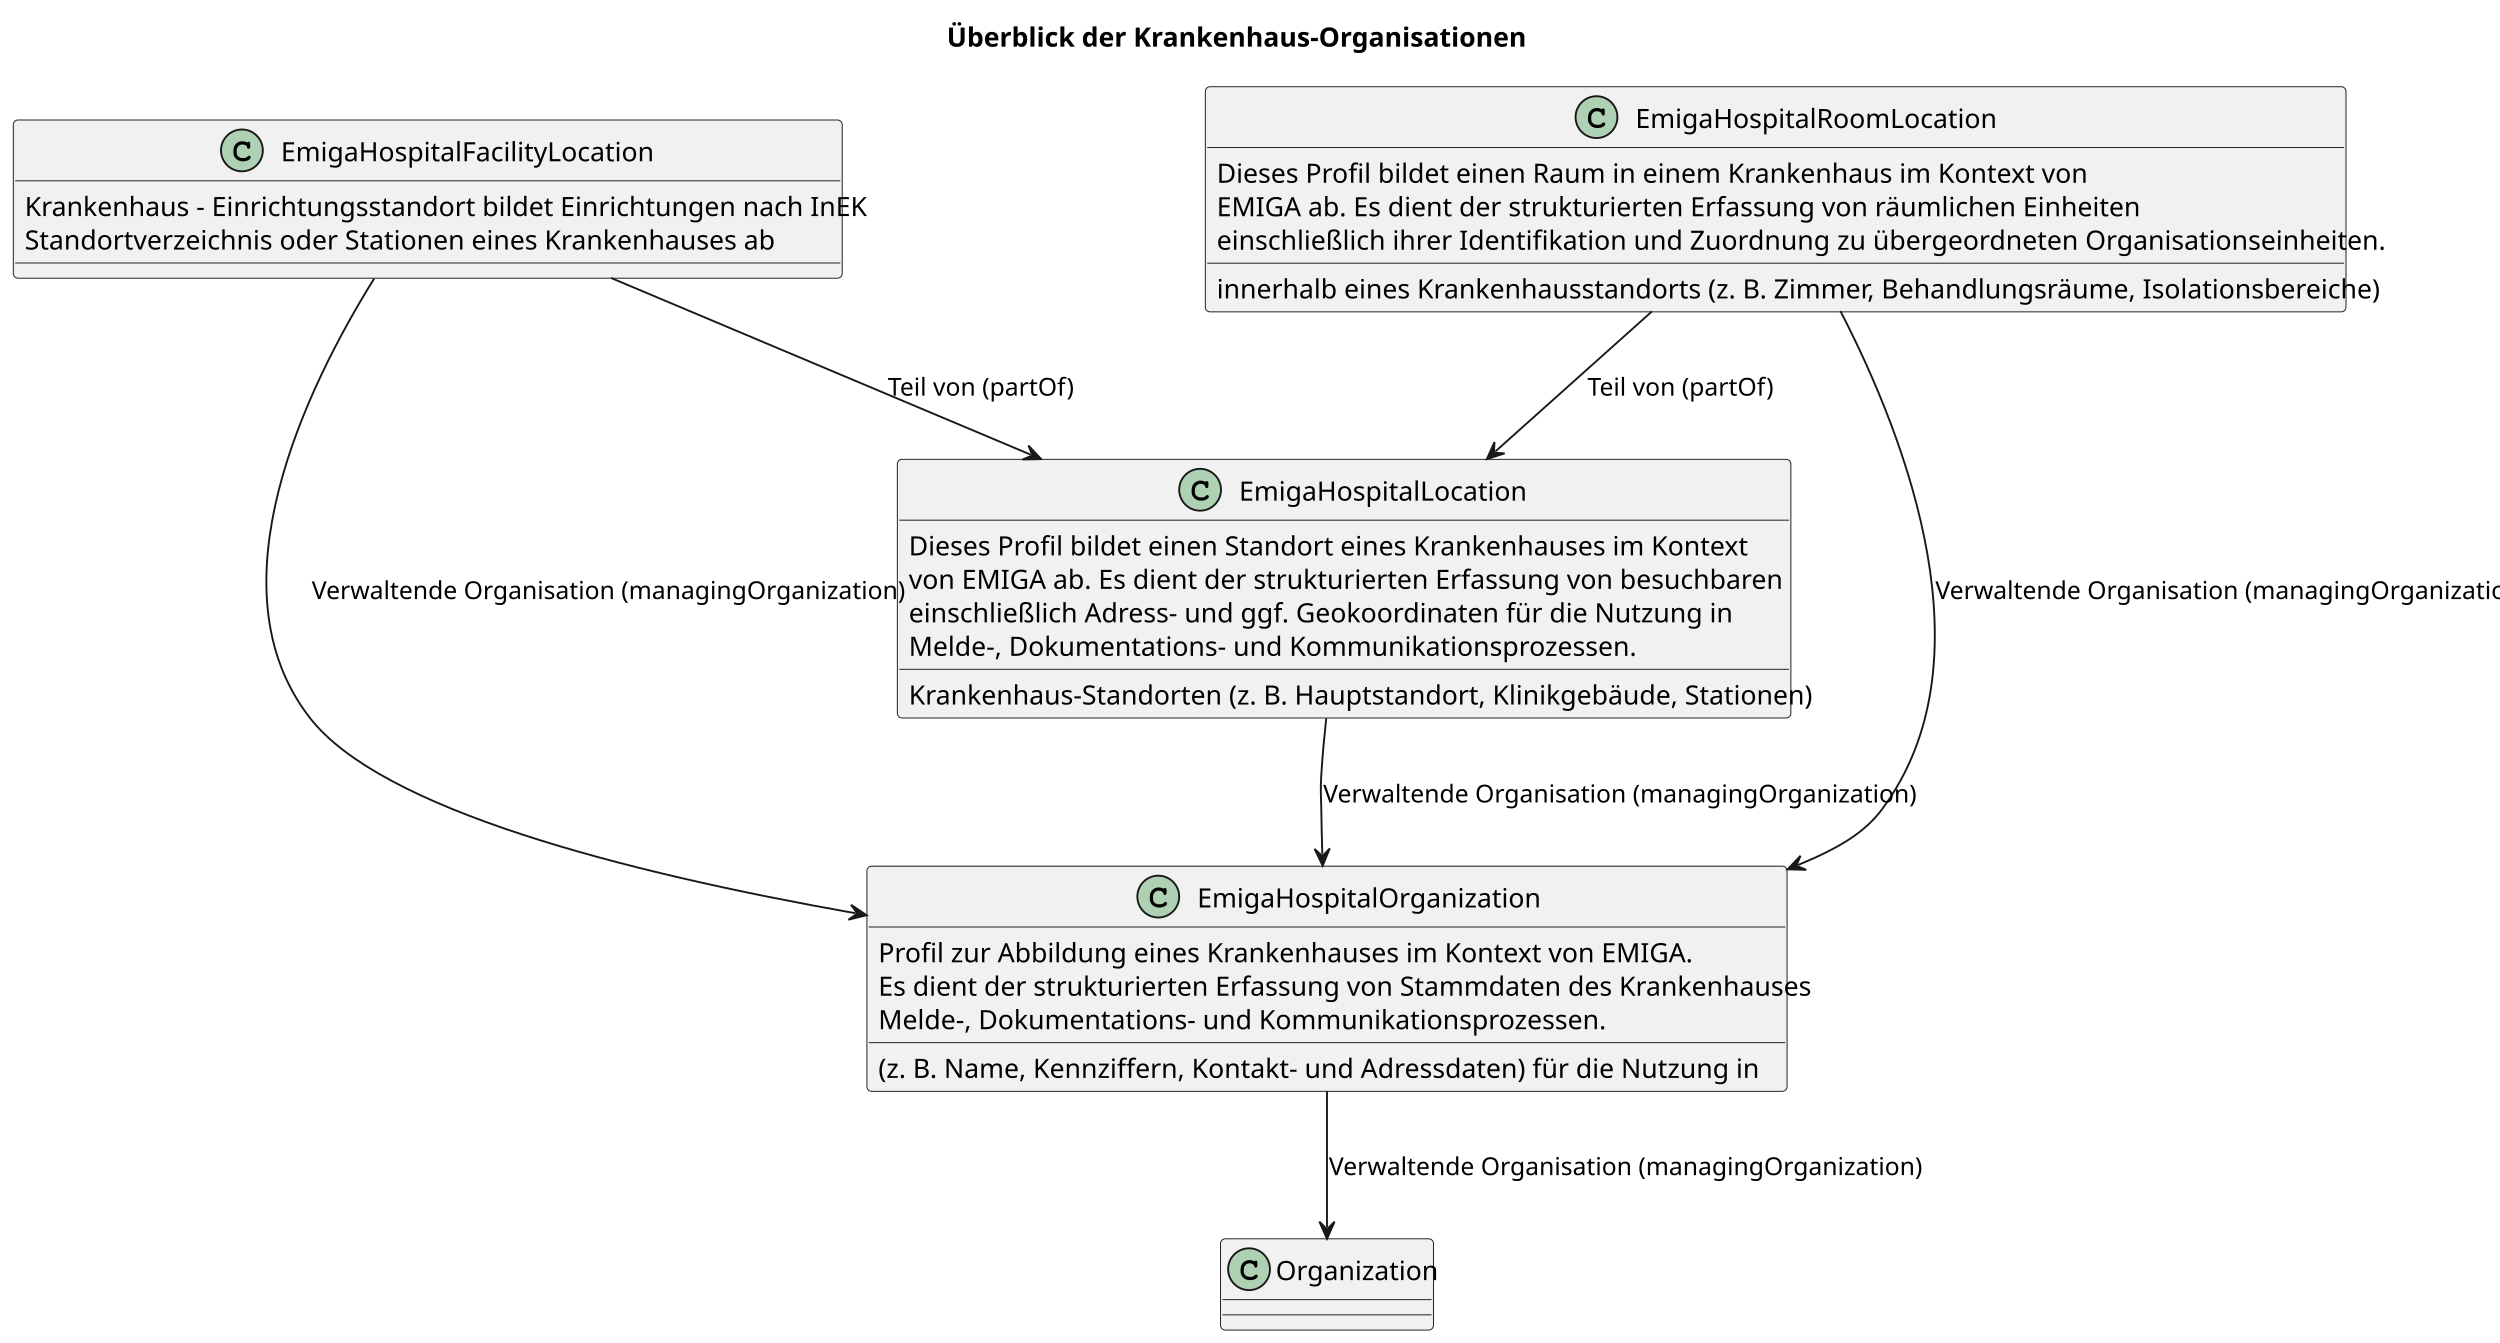
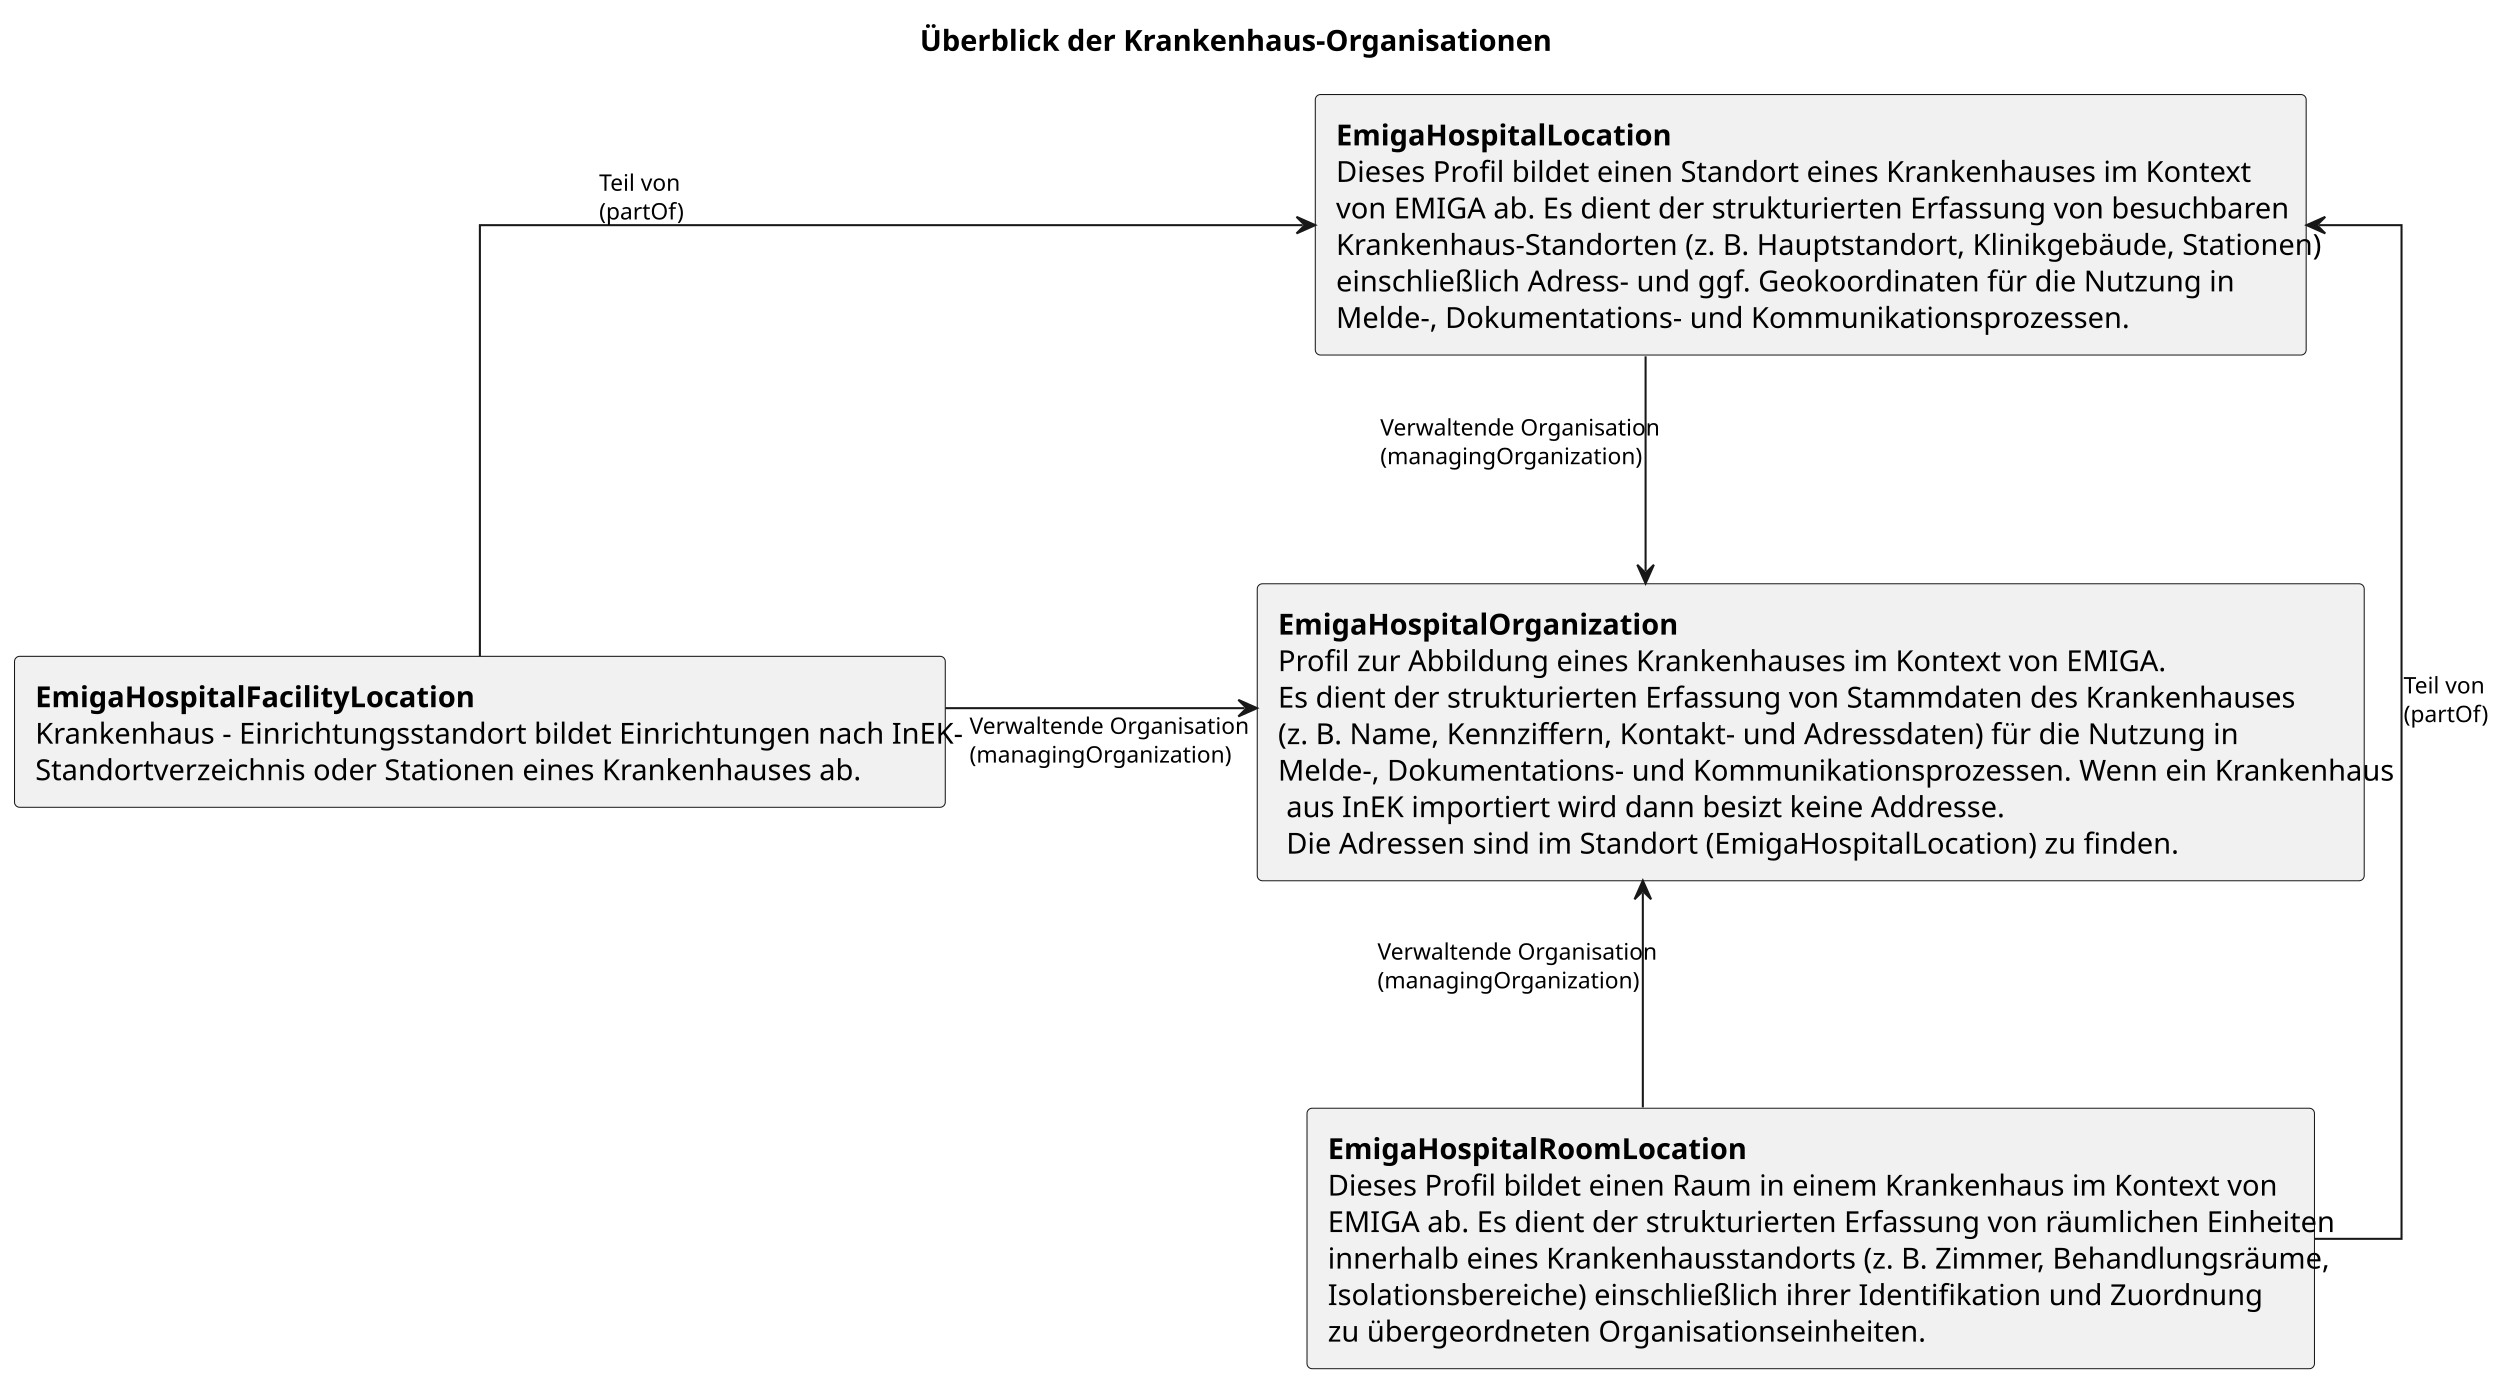
- <svg xmlns="http://www.w3.org/2000/svg" contentStyleType="text/css" height="706px" preserveAspectRatio="none" style="width:1315px;height:706px;background:#FFFFFF;" version="1.1" viewBox="0 0 1315 706" width="1315px" zoomAndPan="magnify">
+ <svg xmlns="http://www.w3.org/2000/svg" contentStyleType="text/css" height="666px" preserveAspectRatio="none" style="width:1206px;height:666px;background:#FFFFFF;" version="1.1" viewBox="0 0 1206 666" width="1206px" zoomAndPan="magnify">
  <defs />
  <g>
-     <text fill="#000000" font-family="sans-serif" font-size="14" font-weight="bold" lengthAdjust="spacing" textLength="305" x="498" y="24.533">Überblick der Krankenhaus-Organisationen</text>
+     <text fill="#000000" font-family="sans-serif" font-size="14" font-weight="bold" lengthAdjust="spacing" textLength="305" x="443.75" y="24.533">Überblick der Krankenhaus-Organisationen</text>
    <g id="elem_EmigaHospitalFacilityLocation">
-       <rect codeLine="3" fill="#F1F1F1" height="83.219" id="EmigaHospitalFacilityLocation" rx="2.5" ry="2.5" style="stroke:#181818;stroke-width:0.5;" width="436" x="7" y="63.109" />
-       <ellipse cx="127.25" cy="79.109" fill="#ADD1B2" rx="11" ry="11" style="stroke:#181818;stroke-width:1.0;" />
-       <path d="M130.016,74.984 Q130.172,74.766 130.359,74.656 Q130.547,74.547 130.766,74.547 Q131.141,74.547 131.375,74.812 Q131.609,75.062 131.609,75.672 L131.609,77.125 Q131.609,77.734 131.375,78 Q131.141,78.266 130.766,78.266 Q130.422,78.266 130.219,78.062 Q130.016,77.875 129.906,77.359 Q129.859,77 129.672,76.812 Q129.344,76.438 128.734,76.219 Q128.125,76 127.5,76 Q126.734,76 126.094,76.328 Q125.469,76.656 124.969,77.406 Q124.484,78.156 124.484,79.188 L124.484,80.281 Q124.484,81.516 125.375,82.344 Q126.266,83.156 127.859,83.156 Q128.797,83.156 129.453,82.906 Q129.844,82.75 130.266,82.312 Q130.531,82.047 130.672,81.969 Q130.828,81.891 131.031,81.891 Q131.359,81.891 131.609,82.156 Q131.875,82.406 131.875,82.75 Q131.875,83.094 131.531,83.5 Q131.031,84.078 130.234,84.406 Q129.156,84.859 127.859,84.859 Q126.344,84.859 125.141,84.234 Q124.156,83.734 123.469,82.672 Q122.781,81.594 122.781,80.312 L122.781,79.156 Q122.781,77.828 123.391,76.688 Q124.016,75.531 125.109,74.922 Q126.203,74.297 127.438,74.297 Q128.172,74.297 128.812,74.469 Q129.469,74.625 130.016,74.984 Z " fill="#000000" />
-       <text fill="#000000" font-family="sans-serif" font-size="14" lengthAdjust="spacing" textLength="187" x="147.75" y="84.838">EmigaHospitalFacilityLocation</text>
-       <line style="stroke:#181818;stroke-width:0.5;" x1="8" x2="442" y1="95.109" y2="95.109" />
-       <text fill="#000000" font-family="sans-serif" font-size="14" lengthAdjust="spacing" textLength="424" x="13" y="113.643">Krankenhaus - Einrichtungsstandort bildet Einrichtungen nach InEK</text>
-       <text fill="#000000" font-family="sans-serif" font-size="14" lengthAdjust="spacing" textLength="382" x="13" y="131.252">Standortverzeichnis oder Stationen eines Krankenhauses ab</text>
-       <line style="stroke:#181818;stroke-width:0.5;" x1="8" x2="442" y1="138.328" y2="138.328" />
+       <rect fill="#F1F1F1" height="72.828" rx="2.5" ry="2.5" style="stroke:#181818;stroke-width:0.5;" width="449" x="7" y="316.609" />
+       <text fill="#000000" font-family="sans-serif" font-size="14" font-weight="bold" lengthAdjust="spacing" textLength="208" x="17" y="341.143">EmigaHospitalFacilityLocation</text>
+       <text fill="#000000" font-family="sans-serif" font-size="14" lengthAdjust="spacing" textLength="429" x="17" y="358.752">Krankenhaus - Einrichtungsstandort bildet Einrichtungen nach InEK-</text>
+       <text fill="#000000" font-family="sans-serif" font-size="14" lengthAdjust="spacing" textLength="386" x="17" y="376.361">Standortverzeichnis oder Stationen eines Krankenhauses ab.</text>
    </g>
    <g id="elem_EmigaHospitalLocation">
-       <rect codeLine="7" fill="#F1F1F1" height="136.047" id="EmigaHospitalLocation" rx="2.5" ry="2.5" style="stroke:#181818;stroke-width:0.5;" width="470" x="472" y="241.609" />
-       <ellipse cx="631.25" cy="257.609" fill="#ADD1B2" rx="11" ry="11" style="stroke:#181818;stroke-width:1.0;" />
-       <path d="M634.016,253.484 Q634.172,253.266 634.359,253.156 Q634.547,253.047 634.766,253.047 Q635.141,253.047 635.375,253.312 Q635.609,253.562 635.609,254.172 L635.609,255.625 Q635.609,256.234 635.375,256.5 Q635.141,256.766 634.766,256.766 Q634.422,256.766 634.219,256.562 Q634.016,256.375 633.906,255.859 Q633.859,255.5 633.672,255.312 Q633.344,254.938 632.734,254.719 Q632.125,254.5 631.5,254.5 Q630.734,254.5 630.094,254.828 Q629.469,255.156 628.969,255.906 Q628.484,256.656 628.484,257.688 L628.484,258.781 Q628.484,260.016 629.375,260.844 Q630.266,261.656 631.859,261.656 Q632.797,261.656 633.453,261.406 Q633.844,261.25 634.266,260.812 Q634.531,260.547 634.672,260.469 Q634.828,260.391 635.031,260.391 Q635.359,260.391 635.609,260.656 Q635.875,260.906 635.875,261.25 Q635.875,261.594 635.531,262 Q635.031,262.578 634.234,262.906 Q633.156,263.359 631.859,263.359 Q630.344,263.359 629.141,262.734 Q628.156,262.234 627.469,261.172 Q626.781,260.094 626.781,258.812 L626.781,257.656 Q626.781,256.328 627.391,255.188 Q628.016,254.031 629.109,253.422 Q630.203,252.797 631.438,252.797 Q632.172,252.797 632.812,252.969 Q633.469,253.125 634.016,253.484 Z " fill="#000000" />
-       <text fill="#000000" font-family="sans-serif" font-size="14" lengthAdjust="spacing" textLength="143" x="651.75" y="263.338">EmigaHospitalLocation</text>
-       <line style="stroke:#181818;stroke-width:0.5;" x1="473" x2="941" y1="273.609" y2="273.609" />
-       <text fill="#000000" font-family="sans-serif" font-size="14" lengthAdjust="spacing" textLength="424" x="478" y="292.143">Dieses Profil bildet einen Standort eines Krankenhauses im Kontext</text>
-       <text fill="#000000" font-family="sans-serif" font-size="14" lengthAdjust="spacing" textLength="444" x="478" y="309.752">von EMIGA ab. Es dient der strukturierten Erfassung von besuchbaren</text>
-       <text fill="#000000" font-family="sans-serif" font-size="14" lengthAdjust="spacing" textLength="414" x="478" y="327.361">einschließlich Adress- und ggf. Geokoordinaten für die Nutzung in</text>
-       <text fill="#000000" font-family="sans-serif" font-size="14" lengthAdjust="spacing" textLength="362" x="478" y="344.971">Melde-, Dokumentations- und Kommunikationsprozessen.</text>
-       <line style="stroke:#181818;stroke-width:0.5;" x1="473" x2="941" y1="352.047" y2="352.047" />
-       <text fill="#000000" font-family="sans-serif" font-size="14" lengthAdjust="spacing" textLength="458" x="478" y="370.58">Krankenhaus-Standorten (z. B. Hauptstandort, Klinikgebäude, Stationen)</text>
+       <rect fill="#F1F1F1" height="125.656" rx="2.5" ry="2.5" style="stroke:#181818;stroke-width:0.5;" width="478" x="634.5" y="45.609" />
+       <text fill="#000000" font-family="sans-serif" font-size="14" font-weight="bold" lengthAdjust="spacing" textLength="159" x="644.5" y="70.143">EmigaHospitalLocation</text>
+       <text fill="#000000" font-family="sans-serif" font-size="14" lengthAdjust="spacing" textLength="424" x="644.5" y="87.752">Dieses Profil bildet einen Standort eines Krankenhauses im Kontext</text>
+       <text fill="#000000" font-family="sans-serif" font-size="14" lengthAdjust="spacing" textLength="444" x="644.5" y="105.361">von EMIGA ab. Es dient der strukturierten Erfassung von besuchbaren</text>
+       <text fill="#000000" font-family="sans-serif" font-size="14" lengthAdjust="spacing" textLength="458" x="644.5" y="122.971">Krankenhaus-Standorten (z. B. Hauptstandort, Klinikgebäude, Stationen)</text>
+       <text fill="#000000" font-family="sans-serif" font-size="14" lengthAdjust="spacing" textLength="414" x="644.5" y="140.58">einschließlich Adress- und ggf. Geokoordinaten für die Nutzung in</text>
+       <text fill="#000000" font-family="sans-serif" font-size="14" lengthAdjust="spacing" textLength="362" x="644.5" y="158.19">Melde-, Dokumentations- und Kommunikationsprozessen.</text>
    </g>
    <g id="elem_EmigaHospitalOrganization">
-       <rect codeLine="14" fill="#F1F1F1" height="118.438" id="EmigaHospitalOrganization" rx="2.5" ry="2.5" style="stroke:#181818;stroke-width:0.5;" width="484" x="456" y="455.609" />
-       <ellipse cx="609.25" cy="471.609" fill="#ADD1B2" rx="11" ry="11" style="stroke:#181818;stroke-width:1.0;" />
-       <path d="M612.016,467.484 Q612.172,467.266 612.359,467.156 Q612.547,467.047 612.766,467.047 Q613.141,467.047 613.375,467.312 Q613.609,467.562 613.609,468.172 L613.609,469.625 Q613.609,470.234 613.375,470.5 Q613.141,470.766 612.766,470.766 Q612.422,470.766 612.219,470.562 Q612.016,470.375 611.906,469.859 Q611.859,469.5 611.672,469.312 Q611.344,468.938 610.734,468.719 Q610.125,468.5 609.5,468.5 Q608.734,468.5 608.094,468.828 Q607.469,469.156 606.969,469.906 Q606.484,470.656 606.484,471.688 L606.484,472.781 Q606.484,474.016 607.375,474.844 Q608.266,475.656 609.859,475.656 Q610.797,475.656 611.453,475.406 Q611.844,475.25 612.266,474.812 Q612.531,474.547 612.672,474.469 Q612.828,474.391 613.031,474.391 Q613.359,474.391 613.609,474.656 Q613.875,474.906 613.875,475.25 Q613.875,475.594 613.531,476 Q613.031,476.578 612.234,476.906 Q611.156,477.359 609.859,477.359 Q608.344,477.359 607.141,476.734 Q606.156,476.234 605.469,475.172 Q604.781,474.094 604.781,472.812 L604.781,471.656 Q604.781,470.328 605.391,469.188 Q606.016,468.031 607.109,467.422 Q608.203,466.797 609.438,466.797 Q610.172,466.797 610.812,466.969 Q611.469,467.125 612.016,467.484 Z " fill="#000000" />
-       <text fill="#000000" font-family="sans-serif" font-size="14" lengthAdjust="spacing" textLength="169" x="629.75" y="477.338">EmigaHospitalOrganization</text>
-       <line style="stroke:#181818;stroke-width:0.5;" x1="457" x2="939" y1="487.609" y2="487.609" />
-       <text fill="#000000" font-family="sans-serif" font-size="14" lengthAdjust="spacing" textLength="410" x="462" y="506.143">Profil zur Abbildung eines Krankenhauses im Kontext von EMIGA.</text>
-       <text fill="#000000" font-family="sans-serif" font-size="14" lengthAdjust="spacing" textLength="472" x="462" y="523.752">Es dient der strukturierten Erfassung von Stammdaten des Krankenhauses</text>
-       <text fill="#000000" font-family="sans-serif" font-size="14" lengthAdjust="spacing" textLength="362" x="462" y="541.361">Melde-, Dokumentations- und Kommunikationsprozessen.</text>
-       <line style="stroke:#181818;stroke-width:0.5;" x1="457" x2="939" y1="548.438" y2="548.438" />
-       <text fill="#000000" font-family="sans-serif" font-size="14" lengthAdjust="spacing" textLength="443" x="462" y="566.971">(z. B. Name, Kennziffern, Kontakt- und Adressdaten) für die Nutzung in</text>
+       <rect fill="#F1F1F1" height="143.266" rx="2.5" ry="2.5" style="stroke:#181818;stroke-width:0.5;" width="534" x="606.5" y="281.609" />
+       <text fill="#000000" font-family="sans-serif" font-size="14" font-weight="bold" lengthAdjust="spacing" textLength="188" x="616.5" y="306.143">EmigaHospitalOrganization</text>
+       <text fill="#000000" font-family="sans-serif" font-size="14" lengthAdjust="spacing" textLength="410" x="616.5" y="323.752">Profil zur Abbildung eines Krankenhauses im Kontext von EMIGA.</text>
+       <text fill="#000000" font-family="sans-serif" font-size="14" lengthAdjust="spacing" textLength="472" x="616.5" y="341.361">Es dient der strukturierten Erfassung von Stammdaten des Krankenhauses</text>
+       <text fill="#000000" font-family="sans-serif" font-size="14" lengthAdjust="spacing" textLength="443" x="616.5" y="358.971">(z. B. Name, Kennziffern, Kontakt- und Adressdaten) für die Nutzung in</text>
+       <text fill="#000000" font-family="sans-serif" font-size="14" lengthAdjust="spacing" textLength="514" x="616.5" y="376.58">Melde-, Dokumentations- und Kommunikationsprozessen. Wenn ein Krankenhaus</text>
+       <text fill="#000000" font-family="sans-serif" font-size="14" lengthAdjust="spacing" textLength="330" x="620.5" y="394.19">aus InEK importiert wird dann besizt keine Addresse.</text>
+       <text fill="#000000" font-family="sans-serif" font-size="14" lengthAdjust="spacing" textLength="413" x="620.5" y="411.799">Die Adressen sind im Standort (EmigaHospitalLocation) zu finden.</text>
    </g>
    <g id="elem_EmigaHospitalRoomLocation">
-       <rect codeLine="20" fill="#F1F1F1" height="118.438" id="EmigaHospitalRoomLocation" rx="2.5" ry="2.5" style="stroke:#181818;stroke-width:0.5;" width="600" x="634" y="45.609" />
-       <ellipse cx="839.75" cy="61.609" fill="#ADD1B2" rx="11" ry="11" style="stroke:#181818;stroke-width:1.0;" />
-       <path d="M842.516,57.484 Q842.672,57.266 842.859,57.156 Q843.047,57.047 843.266,57.047 Q843.641,57.047 843.875,57.312 Q844.109,57.562 844.109,58.172 L844.109,59.625 Q844.109,60.234 843.875,60.5 Q843.641,60.766 843.266,60.766 Q842.922,60.766 842.719,60.562 Q842.516,60.375 842.406,59.859 Q842.359,59.5 842.172,59.312 Q841.844,58.938 841.234,58.719 Q840.625,58.5 840,58.5 Q839.234,58.5 838.594,58.828 Q837.969,59.156 837.469,59.906 Q836.984,60.656 836.984,61.688 L836.984,62.781 Q836.984,64.016 837.875,64.844 Q838.766,65.656 840.359,65.656 Q841.297,65.656 841.953,65.406 Q842.344,65.25 842.766,64.812 Q843.031,64.547 843.172,64.469 Q843.328,64.391 843.531,64.391 Q843.859,64.391 844.109,64.656 Q844.375,64.906 844.375,65.25 Q844.375,65.594 844.031,66 Q843.531,66.578 842.734,66.906 Q841.656,67.359 840.359,67.359 Q838.844,67.359 837.641,66.734 Q836.656,66.234 835.969,65.172 Q835.281,64.094 835.281,62.812 L835.281,61.656 Q835.281,60.328 835.891,59.188 Q836.516,58.031 837.609,57.422 Q838.703,56.797 839.938,56.797 Q840.672,56.797 841.312,56.969 Q841.969,57.125 842.516,57.484 Z " fill="#000000" />
-       <text fill="#000000" font-family="sans-serif" font-size="14" lengthAdjust="spacing" textLength="180" x="860.25" y="67.338">EmigaHospitalRoomLocation</text>
-       <line style="stroke:#181818;stroke-width:0.5;" x1="635" x2="1233" y1="77.609" y2="77.609" />
-       <text fill="#000000" font-family="sans-serif" font-size="14" lengthAdjust="spacing" textLength="438" x="640" y="96.143">Dieses Profil bildet einen Raum in einem Krankenhaus im Kontext von</text>
-       <text fill="#000000" font-family="sans-serif" font-size="14" lengthAdjust="spacing" textLength="466" x="640" y="113.752">EMIGA ab. Es dient der strukturierten Erfassung von räumlichen Einheiten</text>
-       <text fill="#000000" font-family="sans-serif" font-size="14" lengthAdjust="spacing" textLength="580" x="640" y="131.361">einschließlich ihrer Identifikation und Zuordnung zu übergeordneten Organisationseinheiten.</text>
-       <line style="stroke:#181818;stroke-width:0.5;" x1="635" x2="1233" y1="138.438" y2="138.438" />
-       <text fill="#000000" font-family="sans-serif" font-size="14" lengthAdjust="spacing" textLength="588" x="640" y="156.971">innerhalb eines Krankenhausstandorts (z. B. Zimmer, Behandlungsräume, Isolationsbereiche)</text>
-     </g>
-     <g id="elem_Organization">
-       <rect fill="#F1F1F1" height="48" id="Organization" rx="2.5" ry="2.5" style="stroke:#181818;stroke-width:0.5;" width="112" x="642" y="651.609" />
-       <ellipse cx="657" cy="667.609" fill="#ADD1B2" rx="11" ry="11" style="stroke:#181818;stroke-width:1.0;" />
-       <path d="M659.766,663.484 Q659.922,663.266 660.109,663.156 Q660.297,663.047 660.516,663.047 Q660.891,663.047 661.125,663.312 Q661.359,663.562 661.359,664.172 L661.359,665.625 Q661.359,666.234 661.125,666.5 Q660.891,666.766 660.516,666.766 Q660.172,666.766 659.969,666.562 Q659.766,666.375 659.656,665.859 Q659.609,665.5 659.422,665.312 Q659.094,664.938 658.484,664.719 Q657.875,664.5 657.25,664.5 Q656.484,664.5 655.844,664.828 Q655.219,665.156 654.719,665.906 Q654.234,666.656 654.234,667.688 L654.234,668.781 Q654.234,670.016 655.125,670.844 Q656.016,671.656 657.609,671.656 Q658.547,671.656 659.203,671.406 Q659.594,671.25 660.016,670.812 Q660.281,670.547 660.422,670.469 Q660.578,670.391 660.781,670.391 Q661.109,670.391 661.359,670.656 Q661.625,670.906 661.625,671.25 Q661.625,671.594 661.281,672 Q660.781,672.578 659.984,672.906 Q658.906,673.359 657.609,673.359 Q656.094,673.359 654.891,672.734 Q653.906,672.234 653.219,671.172 Q652.531,670.094 652.531,668.812 L652.531,667.656 Q652.531,666.328 653.141,665.188 Q653.766,664.031 654.859,663.422 Q655.953,662.797 657.188,662.797 Q657.922,662.797 658.562,662.969 Q659.219,663.125 659.766,663.484 Z " fill="#000000" />
-       <text fill="#000000" font-family="sans-serif" font-size="14" lengthAdjust="spacing" textLength="80" x="671" y="673.338">Organization</text>
-       <line style="stroke:#181818;stroke-width:0.5;" x1="643" x2="753" y1="683.609" y2="683.609" />
-       <line style="stroke:#181818;stroke-width:0.5;" x1="643" x2="753" y1="691.609" y2="691.609" />
-     </g>
-     <g id="link_EmigaHospitalRoomLocation_EmigaHospitalOrganization">
-       <path codeLine="27" d="M968.07,163.629 C1003.73,232.789 1047.19,348.649 990,425.609 C981.43,437.139 968.937,445.442 945.807,454.982 " fill="none" id="EmigaHospitalRoomLocation-to-EmigaHospitalOrganization" style="stroke:#181818;stroke-width:1.0;" />
-       <polygon fill="#181818" points="940.26,457.269,950.105,457.536,944.882,455.363,947.055,450.14,940.26,457.269" style="stroke:#181818;stroke-width:1.0;" />
-       <text fill="#000000" font-family="sans-serif" font-size="13" lengthAdjust="spacing" textLength="289" x="1018" y="315.104">Verwaltende Organisation (managingOrganization)</text>
-     </g>
-     <g id="link_EmigaHospitalRoomLocation_EmigaHospitalLocation">
-       <path codeLine="28" d="M868.95,163.779 C841.83,188.029 814.642,212.35 786.542,237.48 " fill="none" id="EmigaHospitalRoomLocation-to-EmigaHospitalLocation" style="stroke:#181818;stroke-width:1.0;" />
-       <polygon fill="#181818" points="782.07,241.479,791.445,238.461,785.797,238.146,786.112,232.498,782.07,241.479" style="stroke:#181818;stroke-width:1.0;" />
-       <text fill="#000000" font-family="sans-serif" font-size="13" lengthAdjust="spacing" textLength="90" x="835" y="208.105">Teil von (partOf)</text>
-     </g>
-     <g id="link_EmigaHospitalOrganization_Organization">
-       <path codeLine="29" d="M698,573.909 C698,600.859 698,625.299 698,645.599 " fill="none" id="EmigaHospitalOrganization-to-Organization" style="stroke:#181818;stroke-width:1.0;" />
-       <polygon fill="#181818" points="698,651.599,702,642.599,698,646.599,694,642.599,698,651.599" style="stroke:#181818;stroke-width:1.0;" />
-       <text fill="#000000" font-family="sans-serif" font-size="13" lengthAdjust="spacing" textLength="289" x="699" y="618.105">Verwaltende Organisation (managingOrganization)</text>
+       <rect fill="#F1F1F1" height="125.656" rx="2.5" ry="2.5" style="stroke:#181818;stroke-width:0.5;" width="486" x="630.5" y="534.609" />
+       <text fill="#000000" font-family="sans-serif" font-size="14" font-weight="bold" lengthAdjust="spacing" textLength="199" x="640.5" y="559.143">EmigaHospitalRoomLocation</text>
+       <text fill="#000000" font-family="sans-serif" font-size="14" lengthAdjust="spacing" textLength="438" x="640.5" y="576.752">Dieses Profil bildet einen Raum in einem Krankenhaus im Kontext von</text>
+       <text fill="#000000" font-family="sans-serif" font-size="14" lengthAdjust="spacing" textLength="466" x="640.5" y="594.361">EMIGA ab. Es dient der strukturierten Erfassung von räumlichen Einheiten</text>
+       <text fill="#000000" font-family="sans-serif" font-size="14" lengthAdjust="spacing" textLength="465" x="640.5" y="611.971">innerhalb eines Krankenhausstandorts (z. B. Zimmer, Behandlungsräume,</text>
+       <text fill="#000000" font-family="sans-serif" font-size="14" lengthAdjust="spacing" textLength="425" x="640.5" y="629.58">Isolationsbereiche) einschließlich ihrer Identifikation und Zuordnung</text>
+       <text fill="#000000" font-family="sans-serif" font-size="14" lengthAdjust="spacing" textLength="274" x="640.5" y="647.189">zu übergeordneten Organisationseinheiten.</text>
    </g>
    <g id="link_EmigaHospitalLocation_EmigaHospitalOrganization">
-       <path codeLine="30" d="M697.6,377.819 C696.52,387.789 695.59,397.959 695,407.609 C694.51,415.589 694.86,417.609 695,425.609 C695.16,435.239 695.243,439.462 695.553,449.392 " fill="none" id="EmigaHospitalLocation-to-EmigaHospitalOrganization" style="stroke:#181818;stroke-width:1.0;" />
-       <polygon fill="#181818" points="695.74,455.389,699.457,446.269,695.584,450.392,691.461,446.519,695.74,455.389" style="stroke:#181818;stroke-width:1.0;" />
-       <text fill="#000000" font-family="sans-serif" font-size="13" lengthAdjust="spacing" textLength="289" x="696" y="422.104">Verwaltende Organisation (managingOrganization)</text>
+       <path d="M793.83,171.889 C793.83,205.429 793.83,240.739 793.83,275.449 " fill="none" id="EmigaHospitalLocation-to-EmigaHospitalOrganization" style="stroke:#181818;stroke-width:1.0;" />
+       <polygon fill="#181818" points="793.83,281.449,797.83,272.449,793.83,276.449,789.83,272.449,793.83,281.449" style="stroke:#181818;stroke-width:1.0;" />
+       <text fill="#000000" font-family="sans-serif" font-size="11" lengthAdjust="spacing" textLength="127" x="665.83" y="210.088">Verwaltende Organisation</text>
+       <text fill="#000000" font-family="sans-serif" font-size="11" lengthAdjust="spacing" textLength="115" x="665.83" y="223.924">(managingOrganization)</text>
    </g>
    <g id="link_EmigaHospitalFacilityLocation_EmigaHospitalOrganization">
-       <path codeLine="31" d="M196.8,146.539 C161.01,204.049 109.93,309.359 163,377.609 C200.36,425.649 326.412,458.451 449.912,480.361 " fill="none" id="EmigaHospitalFacilityLocation-to-EmigaHospitalOrganization" style="stroke:#181818;stroke-width:1.0;" />
-       <polygon fill="#181818" points="455.82,481.409,447.657,475.899,450.897,480.536,446.26,483.776,455.82,481.409" style="stroke:#181818;stroke-width:1.0;" />
-       <text fill="#000000" font-family="sans-serif" font-size="13" lengthAdjust="spacing" textLength="289" x="164" y="315.104">Verwaltende Organisation (managingOrganization)</text>
+       <path d="M456.04,341.609 C504.58,341.609 550.37,341.609 600.37,341.609 " fill="none" id="EmigaHospitalFacilityLocation-to-EmigaHospitalOrganization" style="stroke:#181818;stroke-width:1.0;" />
+       <polygon fill="#181818" points="606.37,341.609,597.37,337.609,601.37,341.609,597.37,345.609,606.37,341.609" style="stroke:#181818;stroke-width:1.0;" />
+       <text fill="#000000" font-family="sans-serif" font-size="11" lengthAdjust="spacing" textLength="127" x="467.7" y="354.028">Verwaltende Organisation</text>
+       <text fill="#000000" font-family="sans-serif" font-size="11" lengthAdjust="spacing" textLength="115" x="467.7" y="367.864">(managingOrganization)</text>
    </g>
-     <g id="link_EmigaHospitalFacilityLocation_EmigaHospitalLocation">
-       <path codeLine="32" d="M321.38,146.199 C386.08,173.449 467.31,207.661 542.16,239.181 " fill="none" id="EmigaHospitalFacilityLocation-to-EmigaHospitalLocation" style="stroke:#181818;stroke-width:1.0;" />
-       <polygon fill="#181818" points="547.69,241.509,540.948,234.33,543.082,239.569,537.843,241.703,547.69,241.509" style="stroke:#181818;stroke-width:1.0;" />
-       <text fill="#000000" font-family="sans-serif" font-size="13" lengthAdjust="spacing" textLength="90" x="467" y="208.105">Teil von (partOf)</text>
+     <g id="link_EmigaHospitalOrganization_EmigaHospitalRoomLocation">
+       <path d="M792.5,430.819 C792.5,465.479 792.5,500.719 792.5,534.219 " fill="none" id="EmigaHospitalOrganization-backto-EmigaHospitalRoomLocation" style="stroke:#181818;stroke-width:1.0;" />
+       <polygon fill="#181818" points="792.5,424.819,788.5,433.819,792.5,429.819,796.5,433.819,792.5,424.819" style="stroke:#181818;stroke-width:1.0;" />
+       <text fill="#000000" font-family="sans-serif" font-size="11" lengthAdjust="spacing" textLength="127" x="664.5" y="462.938">Verwaltende Organisation</text>
+       <text fill="#000000" font-family="sans-serif" font-size="11" lengthAdjust="spacing" textLength="115" x="664.5" y="476.774">(managingOrganization)</text>
+     </g>
+     <g id="link_EmigaHospitalLocation_EmigaHospitalFacilityLocation">
+       <path d="M628.44,108.609 C445.91,108.609 231.5,108.609 231.5,108.609 C231.5,108.609 231.5,248.299 231.5,316.509 " fill="none" id="EmigaHospitalLocation-backto-EmigaHospitalFacilityLocation" style="stroke:#181818;stroke-width:1.0;" />
+       <polygon fill="#181818" points="634.44,108.609,625.44,104.609,629.44,108.609,625.44,112.609,634.44,108.609" style="stroke:#181818;stroke-width:1.0;" />
+       <text fill="#000000" font-family="sans-serif" font-size="11" lengthAdjust="spacing" textLength="37" x="289.02" y="92.028">Teil von</text>
+       <text fill="#000000" font-family="sans-serif" font-size="11" lengthAdjust="spacing" textLength="39" x="289.02" y="105.864">(partOf)</text>
+     </g>
+     <g id="link_EmigaHospitalLocation_EmigaHospitalRoomLocation">
+       <path d="M1118.71,108.609 C1146.13,108.609 1158.5,108.609 1158.5,108.609 C1158.5,108.609 1158.5,597.609 1158.5,597.609 C1158.5,597.609 1141.92,597.609 1116.75,597.609 " fill="none" id="EmigaHospitalLocation-backto-EmigaHospitalRoomLocation" style="stroke:#181818;stroke-width:1.0;" />
+       <polygon fill="#181818" points="1112.71,108.609,1121.71,112.609,1117.71,108.609,1121.71,104.609,1112.71,108.609" style="stroke:#181818;stroke-width:1.0;" />
+       <text fill="#000000" font-family="sans-serif" font-size="11" lengthAdjust="spacing" textLength="37" x="1159.5" y="334.508">Teil von</text>
+       <text fill="#000000" font-family="sans-serif" font-size="11" lengthAdjust="spacing" textLength="39" x="1159.5" y="348.344">(partOf)</text>
    </g>
  </g>
</svg>
